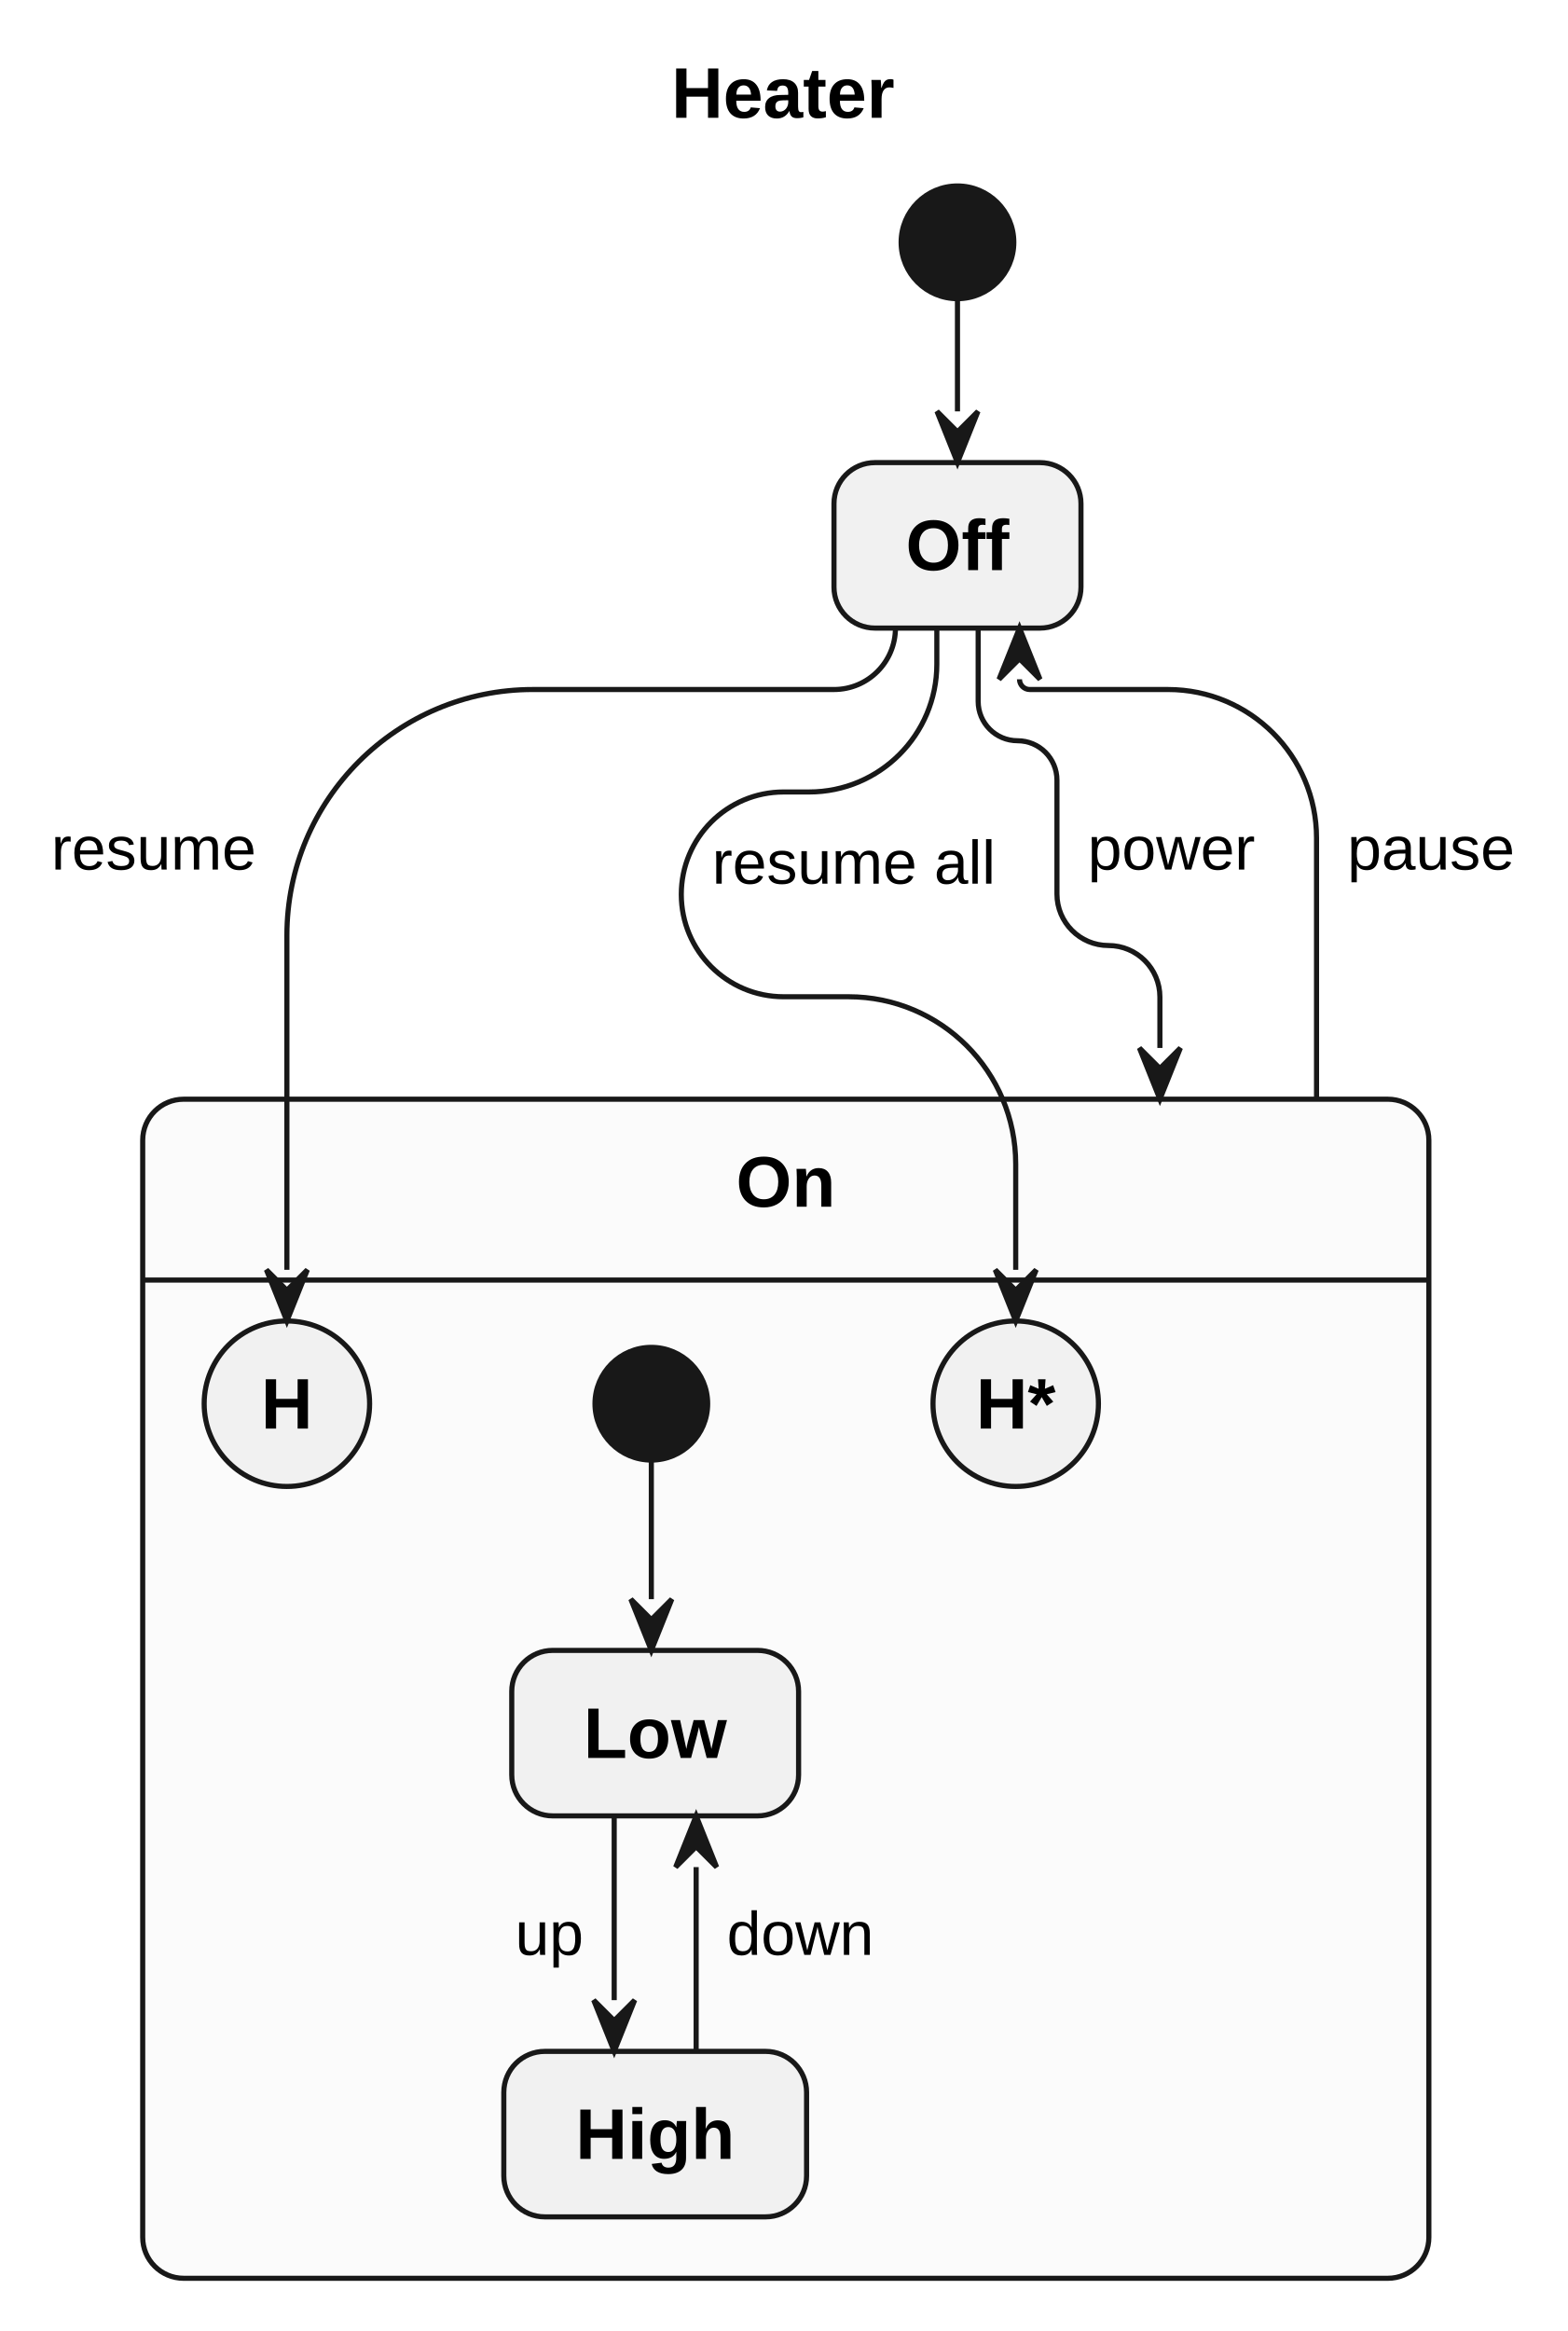
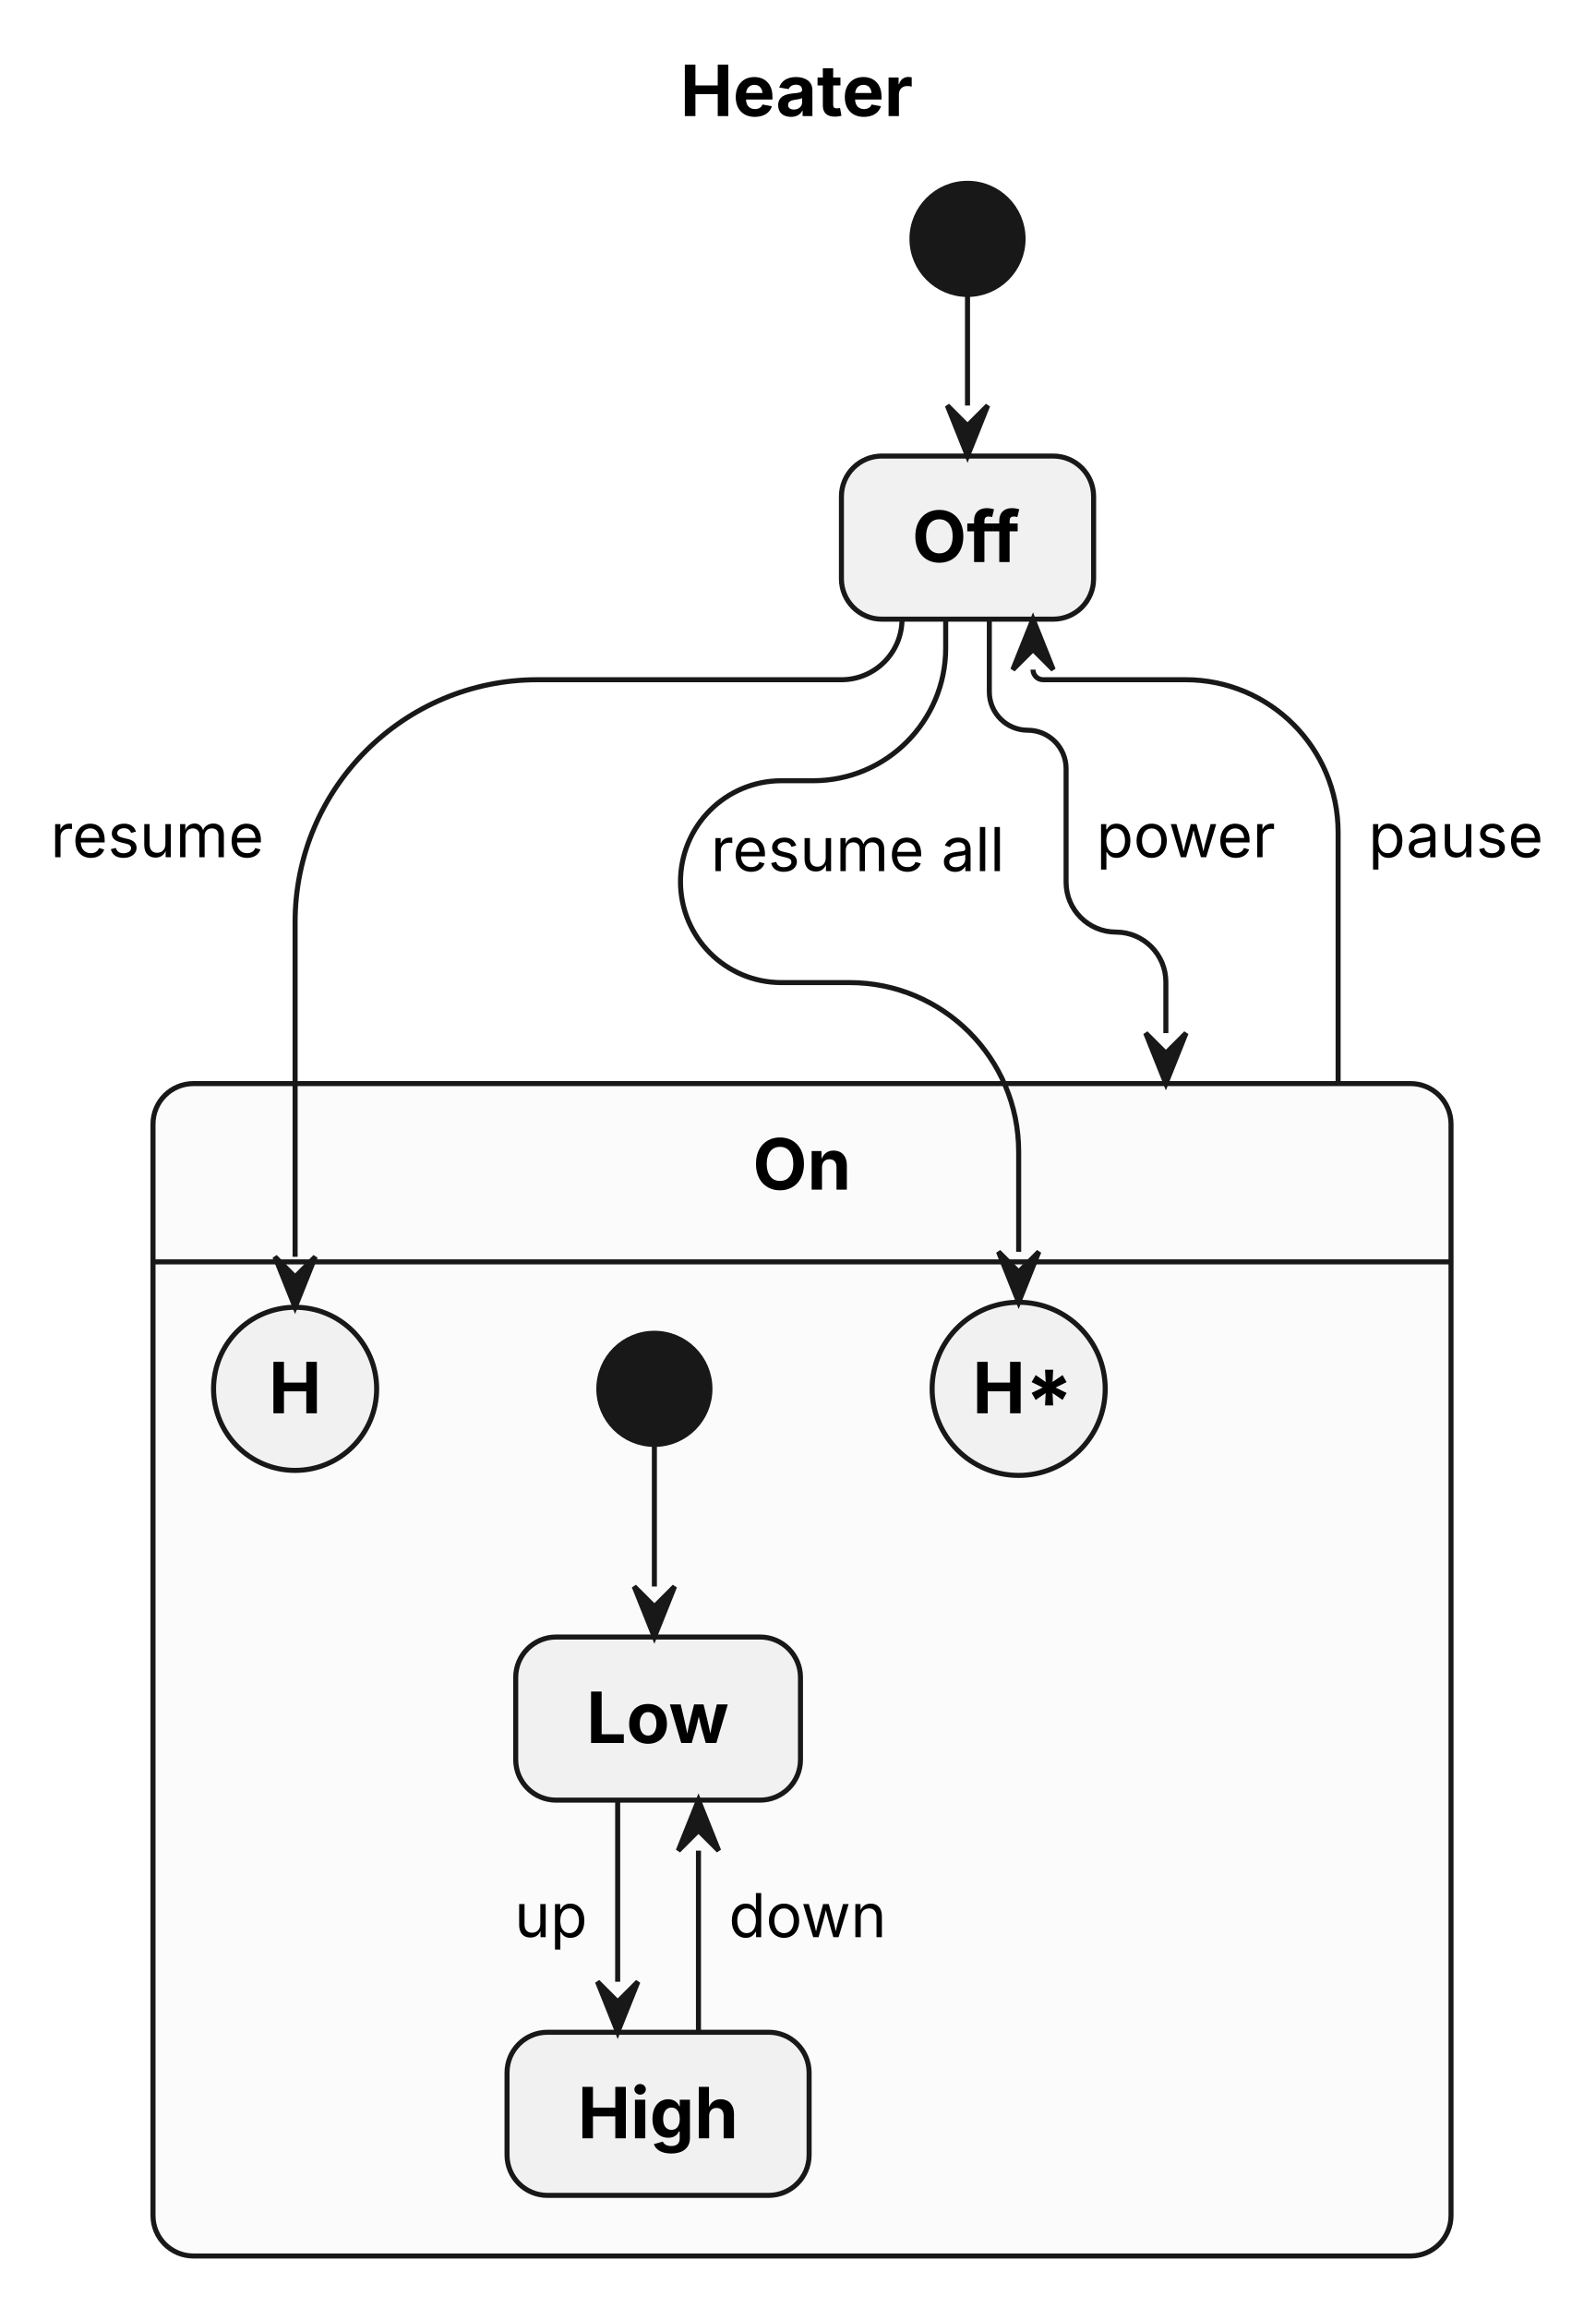
- <svg xmlns="http://www.w3.org/2000/svg" width="306" height="455" viewBox="0 0 306 455">
+ <svg xmlns="http://www.w3.org/2000/svg" width="316" height="457" viewBox="0 0 316 457">
  <g transform="translate(10,10)">
    <g>
-       <ellipse cx="176.93" cy="37.3" rx="11" ry="11" fill="#181818" stroke="#181818" stroke-width="1" />
-       <rect x="152.82" y="80.3" width="48.22" height="32.3" rx="8" ry="8" fill="#F1F1F1" stroke="#181818" stroke-width="1" />
-       <rect x="17.86" y="204.56" width="251.1" height="230.15" rx="8" ry="8" fill="#FBFBFB" stroke="#181818" stroke-width="1" />
-       <line x1="17.86" y1="239.86" x2="268.96" y2="239.86" fill="none" stroke="#181818" stroke-width="1" />
-       <ellipse cx="117.16" cy="264" rx="11" ry="11" fill="#181818" stroke="#181818" stroke-width="1" />
-       <rect x="89.91" y="312.15" width="56" height="32.3" rx="8" ry="8" fill="#F1F1F1" stroke="#181818" stroke-width="1" />
-       <rect x="88.36" y="390.42" width="59.11" height="32.3" rx="8" ry="8" fill="#F1F1F1" stroke="#181818" stroke-width="1" />
-       <ellipse cx="46.01" cy="264" rx="16.15" ry="16.15" fill="#F1F1F1" stroke="#181818" stroke-width="1" />
-       <ellipse cx="188.3" cy="264" rx="16.15" ry="16.15" fill="#F1F1F1" stroke="#181818" stroke-width="1" />
+       <ellipse cx="181.6" cy="37.3" rx="11" ry="11" fill="#181818" stroke="#181818" stroke-width="1" />
+       <rect x="156.63" y="80.3" width="49.94" height="32.3" rx="8" ry="8" fill="#F1F1F1" stroke="#181818" stroke-width="1" />
+       <rect x="20.3" y="204.56" width="257.05" height="232.14" rx="8" ry="8" fill="#FBFBFB" stroke="#181818" stroke-width="1" />
+       <line x1="20.3" y1="239.86" x2="277.35" y2="239.86" fill="none" stroke="#181818" stroke-width="1" />
+       <ellipse cx="119.59" cy="265" rx="11" ry="11" fill="#181818" stroke="#181818" stroke-width="1" />
+       <rect x="92.13" y="314.14" width="56.39" height="32.3" rx="8" ry="8" fill="#F1F1F1" stroke="#181818" stroke-width="1" />
+       <rect x="90.41" y="392.4" width="59.82" height="32.3" rx="8" ry="8" fill="#F1F1F1" stroke="#181818" stroke-width="1" />
+       <ellipse cx="48.44" cy="265" rx="16.15" ry="16.15" fill="#F1F1F1" stroke="#181818" stroke-width="1" />
+       <ellipse cx="191.73" cy="265" rx="17.14" ry="17.14" fill="#F1F1F1" stroke="#181818" stroke-width="1" />
    </g>
    <g id="lines">
-       <polyline points="176.93,48.3 176.93,70.3" fill="none" stroke="#181818" stroke-width="1" />
-       <path d="M180.97,112.59 L180.97,126.9 C180.97,131.15 184.41,134.59 188.66,134.59 L188.66,134.59 C192.91,134.59 196.35,138.04 196.35,142.28 L196.35,164.51 C196.35,170.06 200.85,174.56 206.4,174.56 L206.4,174.56 C211.95,174.56 216.45,179.06 216.45,184.61 L216.45,194.56" fill="none" stroke="#181818" stroke-width="1" />
-       <path d="M247.03,204.56 L247.03,153.59 C247.03,137.57 234.05,124.59 218.03,124.59 L191.04,124.59 C189.93,124.59 189.04,123.7 189.04,122.59 L189.04,122.59" fill="none" stroke="#181818" stroke-width="1" />
-       <path d="M164.82,112.59 L164.82,112.59 C164.82,119.22 159.45,124.59 152.82,124.59 L94.01,124.59 C67.5,124.59 46.01,146.08 46.01,172.59 L46.01,237.86" fill="none" stroke="#181818" stroke-width="1" />
-       <path d="M172.9,112.59 L172.9,119.65 C172.9,133.42 161.73,144.59 147.95,144.59 L142.99,144.59 C131.95,144.59 123.01,153.54 123.01,164.58 L123.01,164.58 C123.01,175.61 131.95,184.56 142.99,184.56 L155.66,184.56 C173.69,184.56 188.3,199.18 188.3,217.21 L188.3,237.86" fill="none" stroke="#181818" stroke-width="1" />
-       <polyline points="117.16,275 117.16,302.15" fill="none" stroke="#181818" stroke-width="1" />
-       <polyline points="109.91,344.45 109.91,380.42" fill="none" stroke="#181818" stroke-width="1" />
-       <polyline points="125.91,390.42 125.91,354.45" fill="none" stroke="#181818" stroke-width="1" />
-       <polygon points="172.93,70.3 176.93,80.3 180.93,70.3 176.93,74.3" fill="#181818" stroke="#181818" stroke-width="1" />
-       <polygon points="212.45,194.56 216.45,204.56 220.45,194.56 216.45,198.56" fill="#181818" stroke="#181818" stroke-width="1" />
-       <polygon points="193.04,122.59 189.04,112.59 185.04,122.59 189.04,118.59" fill="#181818" stroke="#181818" stroke-width="1" />
-       <polygon points="42.01,237.86 46.01,247.86 50.01,237.86 46.01,241.86" fill="#181818" stroke="#181818" stroke-width="1" />
-       <polygon points="184.3,237.86 188.3,247.86 192.3,237.86 188.3,241.86" fill="#181818" stroke="#181818" stroke-width="1" />
-       <polygon points="113.16,302.15 117.16,312.15 121.16,302.15 117.16,306.15" fill="#181818" stroke="#181818" stroke-width="1" />
-       <polygon points="105.91,380.42 109.91,390.42 113.91,380.42 109.91,384.42" fill="#181818" stroke="#181818" stroke-width="1" />
-       <polygon points="129.91,354.45 125.91,344.45 121.91,354.45 125.91,350.45" fill="#181818" stroke="#181818" stroke-width="1" />
+       <polyline points="181.6,48.3 181.6,70.3" fill="none" stroke="#181818" stroke-width="1" />
+       <path d="M185.92,112.59 L185.92,126.99 C185.92,131.19 189.33,134.59 193.52,134.59 L193.52,134.59 C197.72,134.59 201.12,137.99 201.12,142.19 L201.12,164.68 C201.12,170.14 205.55,174.56 211,174.56 L211,174.56 C216.45,174.56 220.88,178.98 220.88,184.44 L220.88,194.56" fill="none" stroke="#181818" stroke-width="1" />
+       <path d="M254.99,204.56 L254.99,154.8 C254.99,138.12 241.47,124.59 224.78,124.59 L196.57,124.59 C195.47,124.59 194.57,123.7 194.57,122.59 L194.57,122.59" fill="none" stroke="#181818" stroke-width="1" />
+       <path d="M168.63,112.59 L168.63,112.59 C168.63,119.22 163.26,124.59 156.63,124.59 L96.44,124.59 C69.93,124.59 48.44,146.08 48.44,172.59 L48.44,238.85" fill="none" stroke="#181818" stroke-width="1" />
+       <path d="M177.28,112.59 L177.28,118.33 C177.28,132.83 165.52,144.59 151.02,144.59 L144.74,144.59 C133.7,144.59 124.76,153.54 124.76,164.58 L124.76,164.58 C124.76,175.61 133.7,184.56 144.74,184.56 L158.25,184.56 C176.74,184.56 191.73,199.55 191.73,218.05 L191.73,237.86" fill="none" stroke="#181818" stroke-width="1" />
+       <polyline points="119.59,276 119.59,304.14" fill="none" stroke="#181818" stroke-width="1" />
+       <polyline points="112.32,346.44 112.32,382.4" fill="none" stroke="#181818" stroke-width="1" />
+       <polyline points="128.32,392.4 128.32,356.44" fill="none" stroke="#181818" stroke-width="1" />
+       <polygon points="177.6,70.3 181.6,80.3 185.6,70.3 181.6,74.3" fill="#181818" stroke="#181818" stroke-width="1" />
+       <polygon points="216.88,194.56 220.88,204.56 224.88,194.56 220.88,198.56" fill="#181818" stroke="#181818" stroke-width="1" />
+       <polygon points="198.57,122.59 194.57,112.59 190.57,122.59 194.57,118.59" fill="#181818" stroke="#181818" stroke-width="1" />
+       <polygon points="44.44,238.85 48.44,248.85 52.44,238.85 48.44,242.85" fill="#181818" stroke="#181818" stroke-width="1" />
+       <polygon points="187.73,237.86 191.73,247.86 195.73,237.86 191.73,241.86" fill="#181818" stroke="#181818" stroke-width="1" />
+       <polygon points="115.59,304.14 119.59,314.14 123.59,304.14 119.59,308.14" fill="#181818" stroke="#181818" stroke-width="1" />
+       <polygon points="108.32,382.4 112.32,392.4 116.32,382.4 112.32,386.4" fill="#181818" stroke="#181818" stroke-width="1" />
+       <polygon points="132.32,356.44 128.32,346.44 124.32,356.44 128.32,352.44" fill="#181818" stroke="#181818" stroke-width="1" />
    </g>
    <g>
-       <text font-family="Arial, Liberation Sans, Arimo, Helvetica, Nimbus Sans, sans-serif" xml:space="preserve">
-         <tspan x="166.82" y="101.29" font-size="14" fill="#000000" font-weight="bold" textLength="20.22" lengthAdjust="spacing">Off</tspan>
+       <text font-family="Inter, Arial, Liberation Sans, Arimo, Helvetica, Nimbus Sans, sans-serif" xml:space="preserve">
+         <tspan x="170.63" y="101.29" font-size="14" fill="#000000" font-weight="bold" textLength="21.94" lengthAdjust="spacing">Off</tspan>
      </text>
-       <text font-family="Arial, Liberation Sans, Arimo, Helvetica, Nimbus Sans, sans-serif" xml:space="preserve">
-         <tspan x="133.69" y="225.55" font-size="14" fill="#000000" font-weight="bold" textLength="19.45" lengthAdjust="spacing">On</tspan>
+       <text font-family="Inter, Arial, Liberation Sans, Arimo, Helvetica, Nimbus Sans, sans-serif" xml:space="preserve">
+         <tspan x="139.07" y="225.55" font-size="14" fill="#000000" font-weight="bold" textLength="19.52" lengthAdjust="spacing">On</tspan>
      </text>
-       <text font-family="Arial, Liberation Sans, Arimo, Helvetica, Nimbus Sans, sans-serif" xml:space="preserve">
-         <tspan x="103.91" y="333.14" font-size="14" fill="#000000" font-weight="bold" textLength="28" lengthAdjust="spacing">Low</tspan>
+       <text font-family="Inter, Arial, Liberation Sans, Arimo, Helvetica, Nimbus Sans, sans-serif" xml:space="preserve">
+         <tspan x="106.13" y="335.13" font-size="14" fill="#000000" font-weight="bold" textLength="28.39" lengthAdjust="spacing">Low</tspan>
      </text>
-       <text font-family="Arial, Liberation Sans, Arimo, Helvetica, Nimbus Sans, sans-serif" xml:space="preserve">
-         <tspan x="102.36" y="411.41" font-size="14" fill="#000000" font-weight="bold" textLength="31.11" lengthAdjust="spacing">High</tspan>
+       <text font-family="Inter, Arial, Liberation Sans, Arimo, Helvetica, Nimbus Sans, sans-serif" xml:space="preserve">
+         <tspan x="104.41" y="413.4" font-size="14" fill="#000000" font-weight="bold" textLength="31.82" lengthAdjust="spacing">High</tspan>
      </text>
-       <text font-family="Arial, Liberation Sans, Arimo, Helvetica, Nimbus Sans, sans-serif" xml:space="preserve">
-         <tspan x="40.95" y="268.85" font-size="14" fill="#000000" font-weight="bold" textLength="10.11" lengthAdjust="spacing">H</tspan>
+       <text font-family="Inter, Arial, Liberation Sans, Arimo, Helvetica, Nimbus Sans, sans-serif" xml:space="preserve">
+         <tspan x="43.22" y="269.84" font-size="14" fill="#000000" font-weight="bold" textLength="10.46" lengthAdjust="spacing">H</tspan>
      </text>
-       <text font-family="Arial, Liberation Sans, Arimo, Helvetica, Nimbus Sans, sans-serif" xml:space="preserve">
-         <tspan x="180.53" y="268.85" font-size="14" fill="#000000" font-weight="bold" textLength="15.55" lengthAdjust="spacing">H*</tspan>
+       <text font-family="Inter, Arial, Liberation Sans, Arimo, Helvetica, Nimbus Sans, sans-serif" xml:space="preserve">
+         <tspan x="182.59" y="269.84" font-size="14" fill="#000000" font-weight="bold" textLength="18.28" lengthAdjust="spacing">H*</tspan>
      </text>
-       <text font-family="Arial, Liberation Sans, Arimo, Helvetica, Nimbus Sans, sans-serif" xml:space="preserve">
-         <tspan x="90.57" y="371.58" font-size="12" fill="#000000" textLength="13.34" lengthAdjust="spacing">up</tspan>
+       <text font-family="Inter, Arial, Liberation Sans, Arimo, Helvetica, Nimbus Sans, sans-serif" xml:space="preserve">
+         <tspan x="91.89" y="373.57" font-size="12" fill="#000000" textLength="14.44" lengthAdjust="spacing">up</tspan>
      </text>
-       <text font-family="Arial, Liberation Sans, Arimo, Helvetica, Nimbus Sans, sans-serif" xml:space="preserve">
-         <tspan x="131.91" y="371.58" font-size="12" fill="#000000" textLength="28.68" lengthAdjust="spacing">down</tspan>
+       <text font-family="Inter, Arial, Liberation Sans, Arimo, Helvetica, Nimbus Sans, sans-serif" xml:space="preserve">
+         <tspan x="134.32" y="373.57" font-size="12" fill="#000000" textLength="31.45" lengthAdjust="spacing">down</tspan>
      </text>
-       <text font-family="Arial, Liberation Sans, Arimo, Helvetica, Nimbus Sans, sans-serif" xml:space="preserve">
-         <tspan x="202.35" y="159.73" font-size="12" fill="#000000" textLength="32.68" lengthAdjust="spacing">power</tspan>
+       <text font-family="Inter, Arial, Liberation Sans, Arimo, Helvetica, Nimbus Sans, sans-serif" xml:space="preserve">
+         <tspan x="207.12" y="159.73" font-size="12" fill="#000000" textLength="35.87" lengthAdjust="spacing">power</tspan>
      </text>
-       <text font-family="Arial, Liberation Sans, Arimo, Helvetica, Nimbus Sans, sans-serif" xml:space="preserve">
-         <tspan x="253.03" y="159.73" font-size="12" fill="#000000" textLength="32.69" lengthAdjust="spacing">pause</tspan>
+       <text font-family="Inter, Arial, Liberation Sans, Arimo, Helvetica, Nimbus Sans, sans-serif" xml:space="preserve">
+         <tspan x="260.99" y="159.73" font-size="12" fill="#000000" textLength="34.51" lengthAdjust="spacing">pause</tspan>
      </text>
-       <text font-family="Arial, Liberation Sans, Arimo, Helvetica, Nimbus Sans, sans-serif" xml:space="preserve">
-         <tspan x="0" y="159.73" font-size="12" fill="#000000" textLength="40.01" lengthAdjust="spacing">resume</tspan>
+       <text font-family="Inter, Arial, Liberation Sans, Arimo, Helvetica, Nimbus Sans, sans-serif" xml:space="preserve">
+         <tspan x="0" y="159.73" font-size="12" fill="#000000" textLength="42.44" lengthAdjust="spacing">resume</tspan>
      </text>
-       <text font-family="Arial, Liberation Sans, Arimo, Helvetica, Nimbus Sans, sans-serif" xml:space="preserve">
-         <tspan x="129.01" y="162.49" font-size="12" fill="#000000" textLength="55.34" lengthAdjust="spacing">resume all</tspan>
+       <text font-family="Inter, Arial, Liberation Sans, Arimo, Helvetica, Nimbus Sans, sans-serif" xml:space="preserve">
+         <tspan x="130.76" y="162.49" font-size="12" fill="#000000" textLength="58.37" lengthAdjust="spacing">resume all</tspan>
      </text>
-       <text font-family="Arial, Liberation Sans, Arimo, Helvetica, Nimbus Sans, sans-serif" xml:space="preserve">
-         <tspan x="121.07" y="12.99" font-size="14" fill="#000000" font-weight="bold" textLength="43.57" lengthAdjust="spacing">Heater</tspan>
+       <text font-family="Inter, Arial, Liberation Sans, Arimo, Helvetica, Nimbus Sans, sans-serif" xml:space="preserve">
+         <tspan x="124.7" y="12.99" font-size="14" fill="#000000" font-weight="bold" textLength="46.1" lengthAdjust="spacing">Heater</tspan>
      </text>
    </g>
  </g>
</svg>
